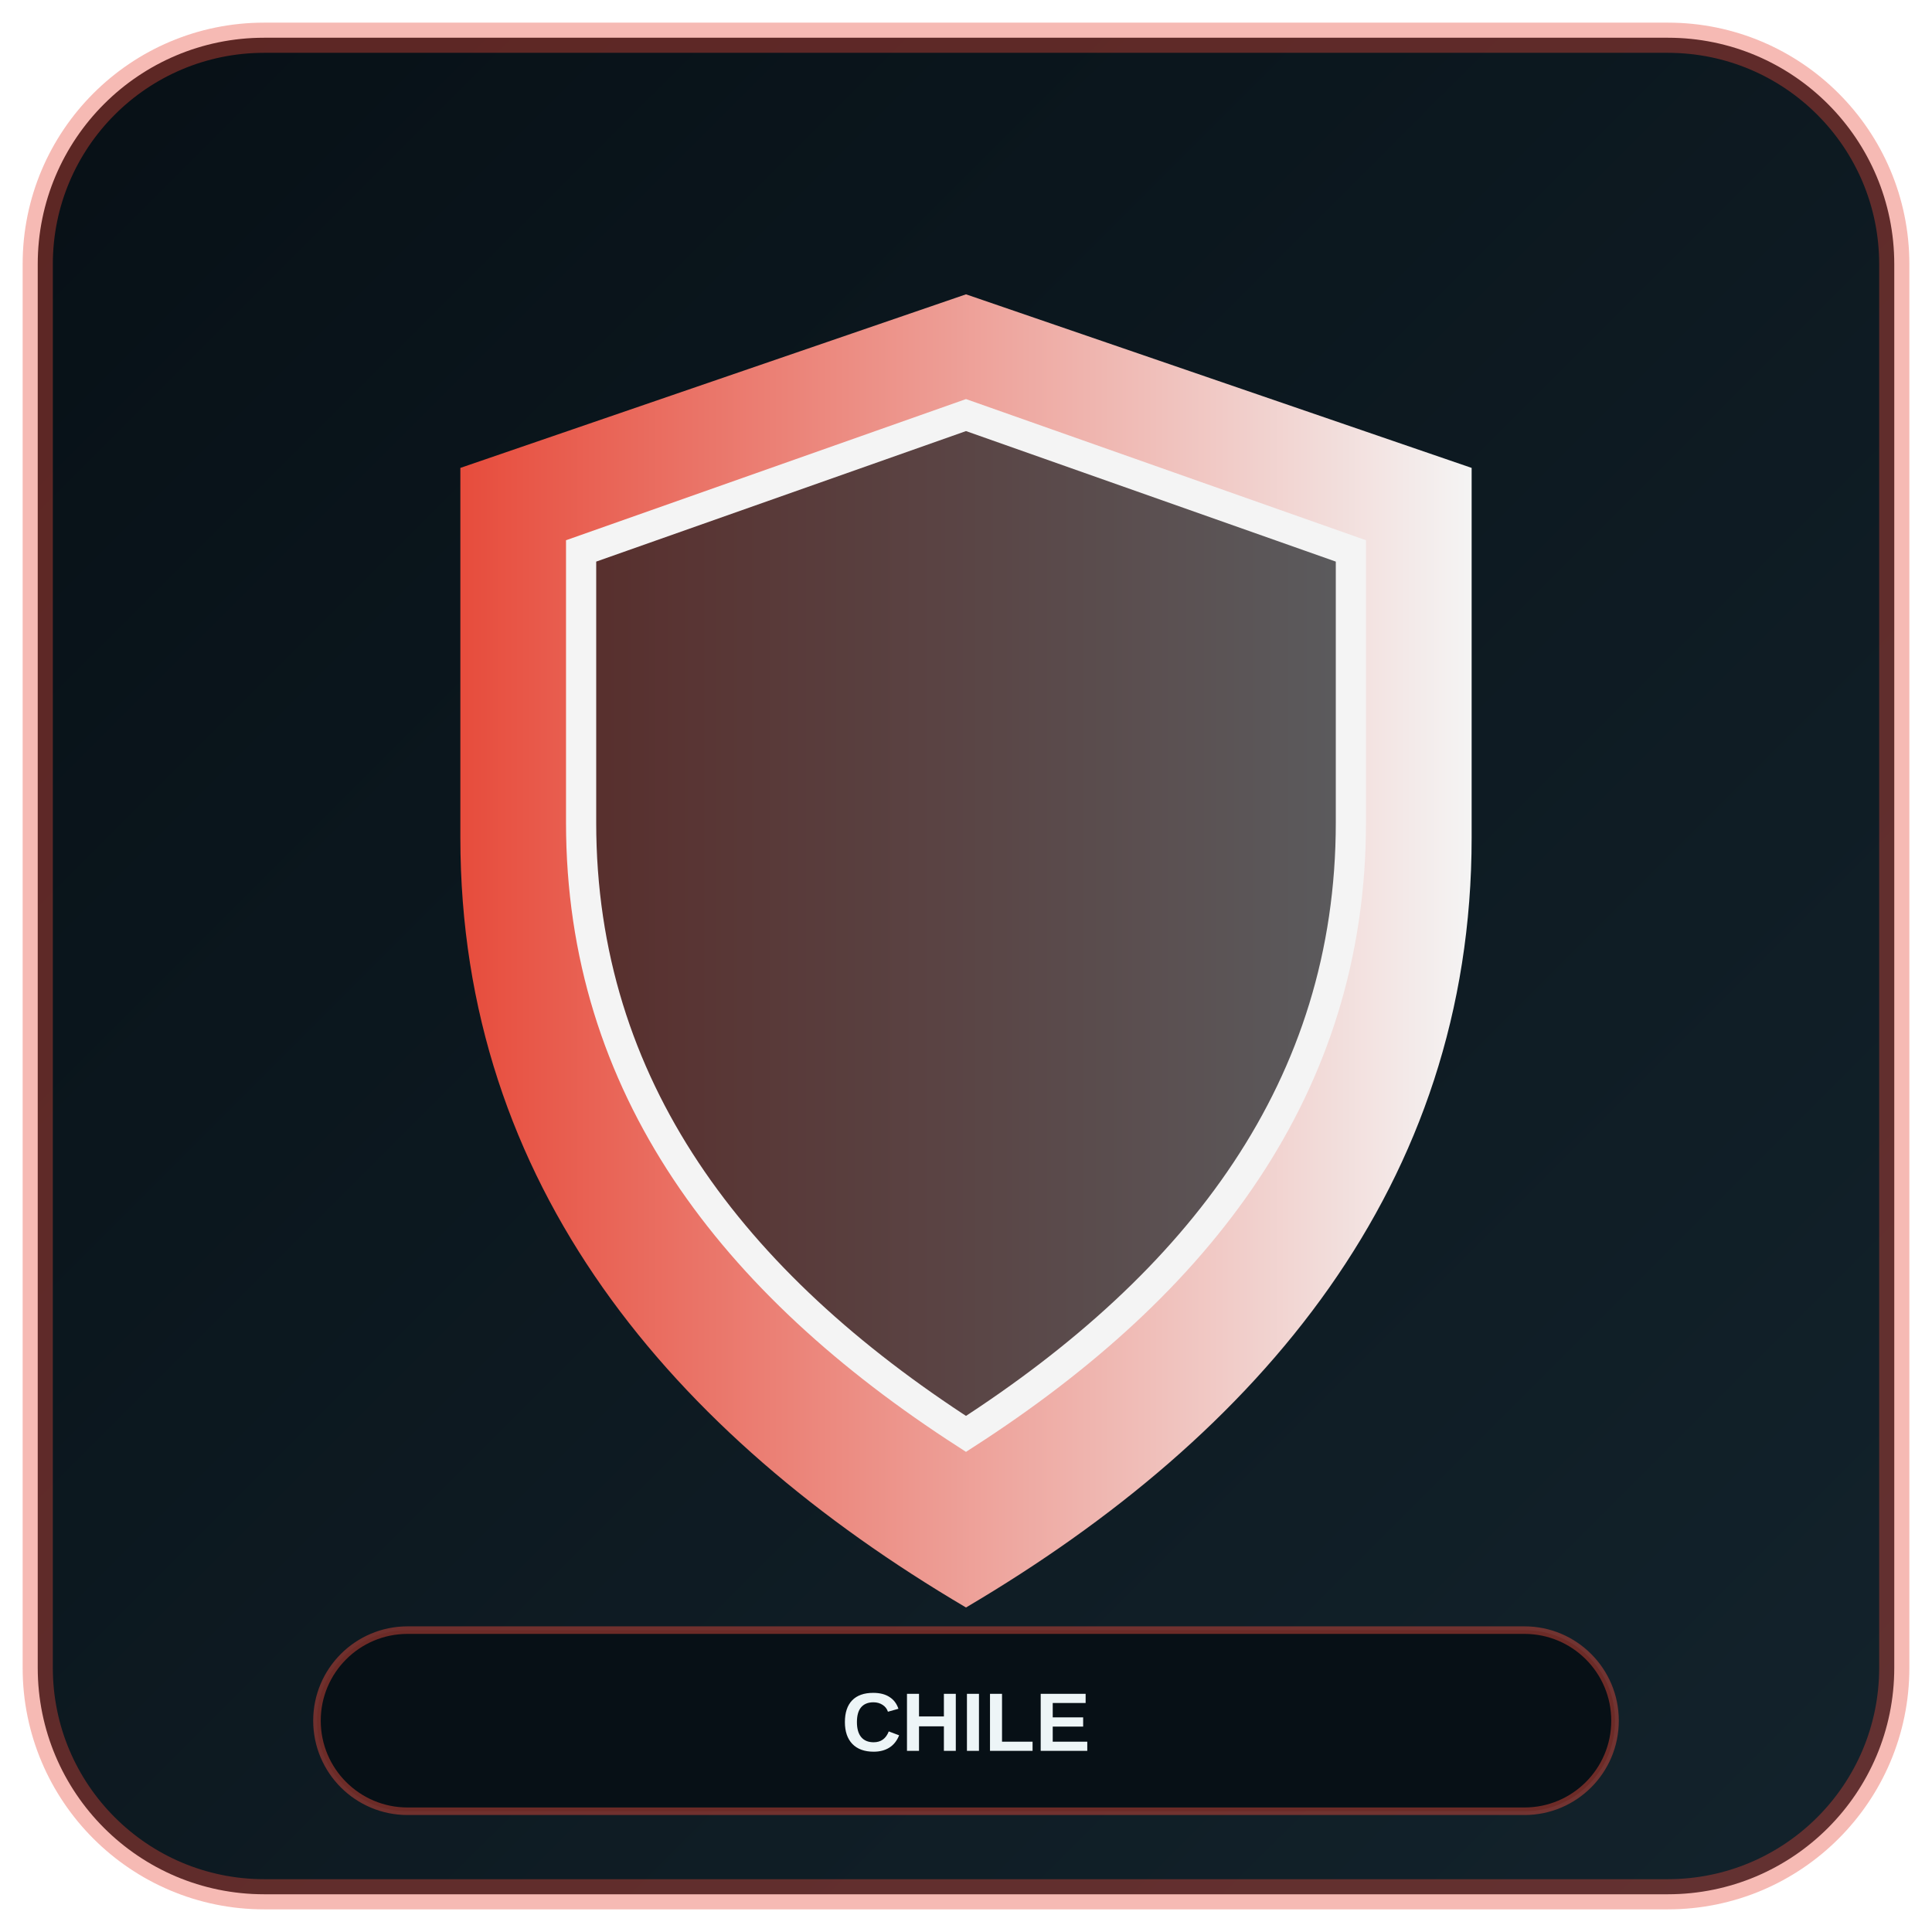
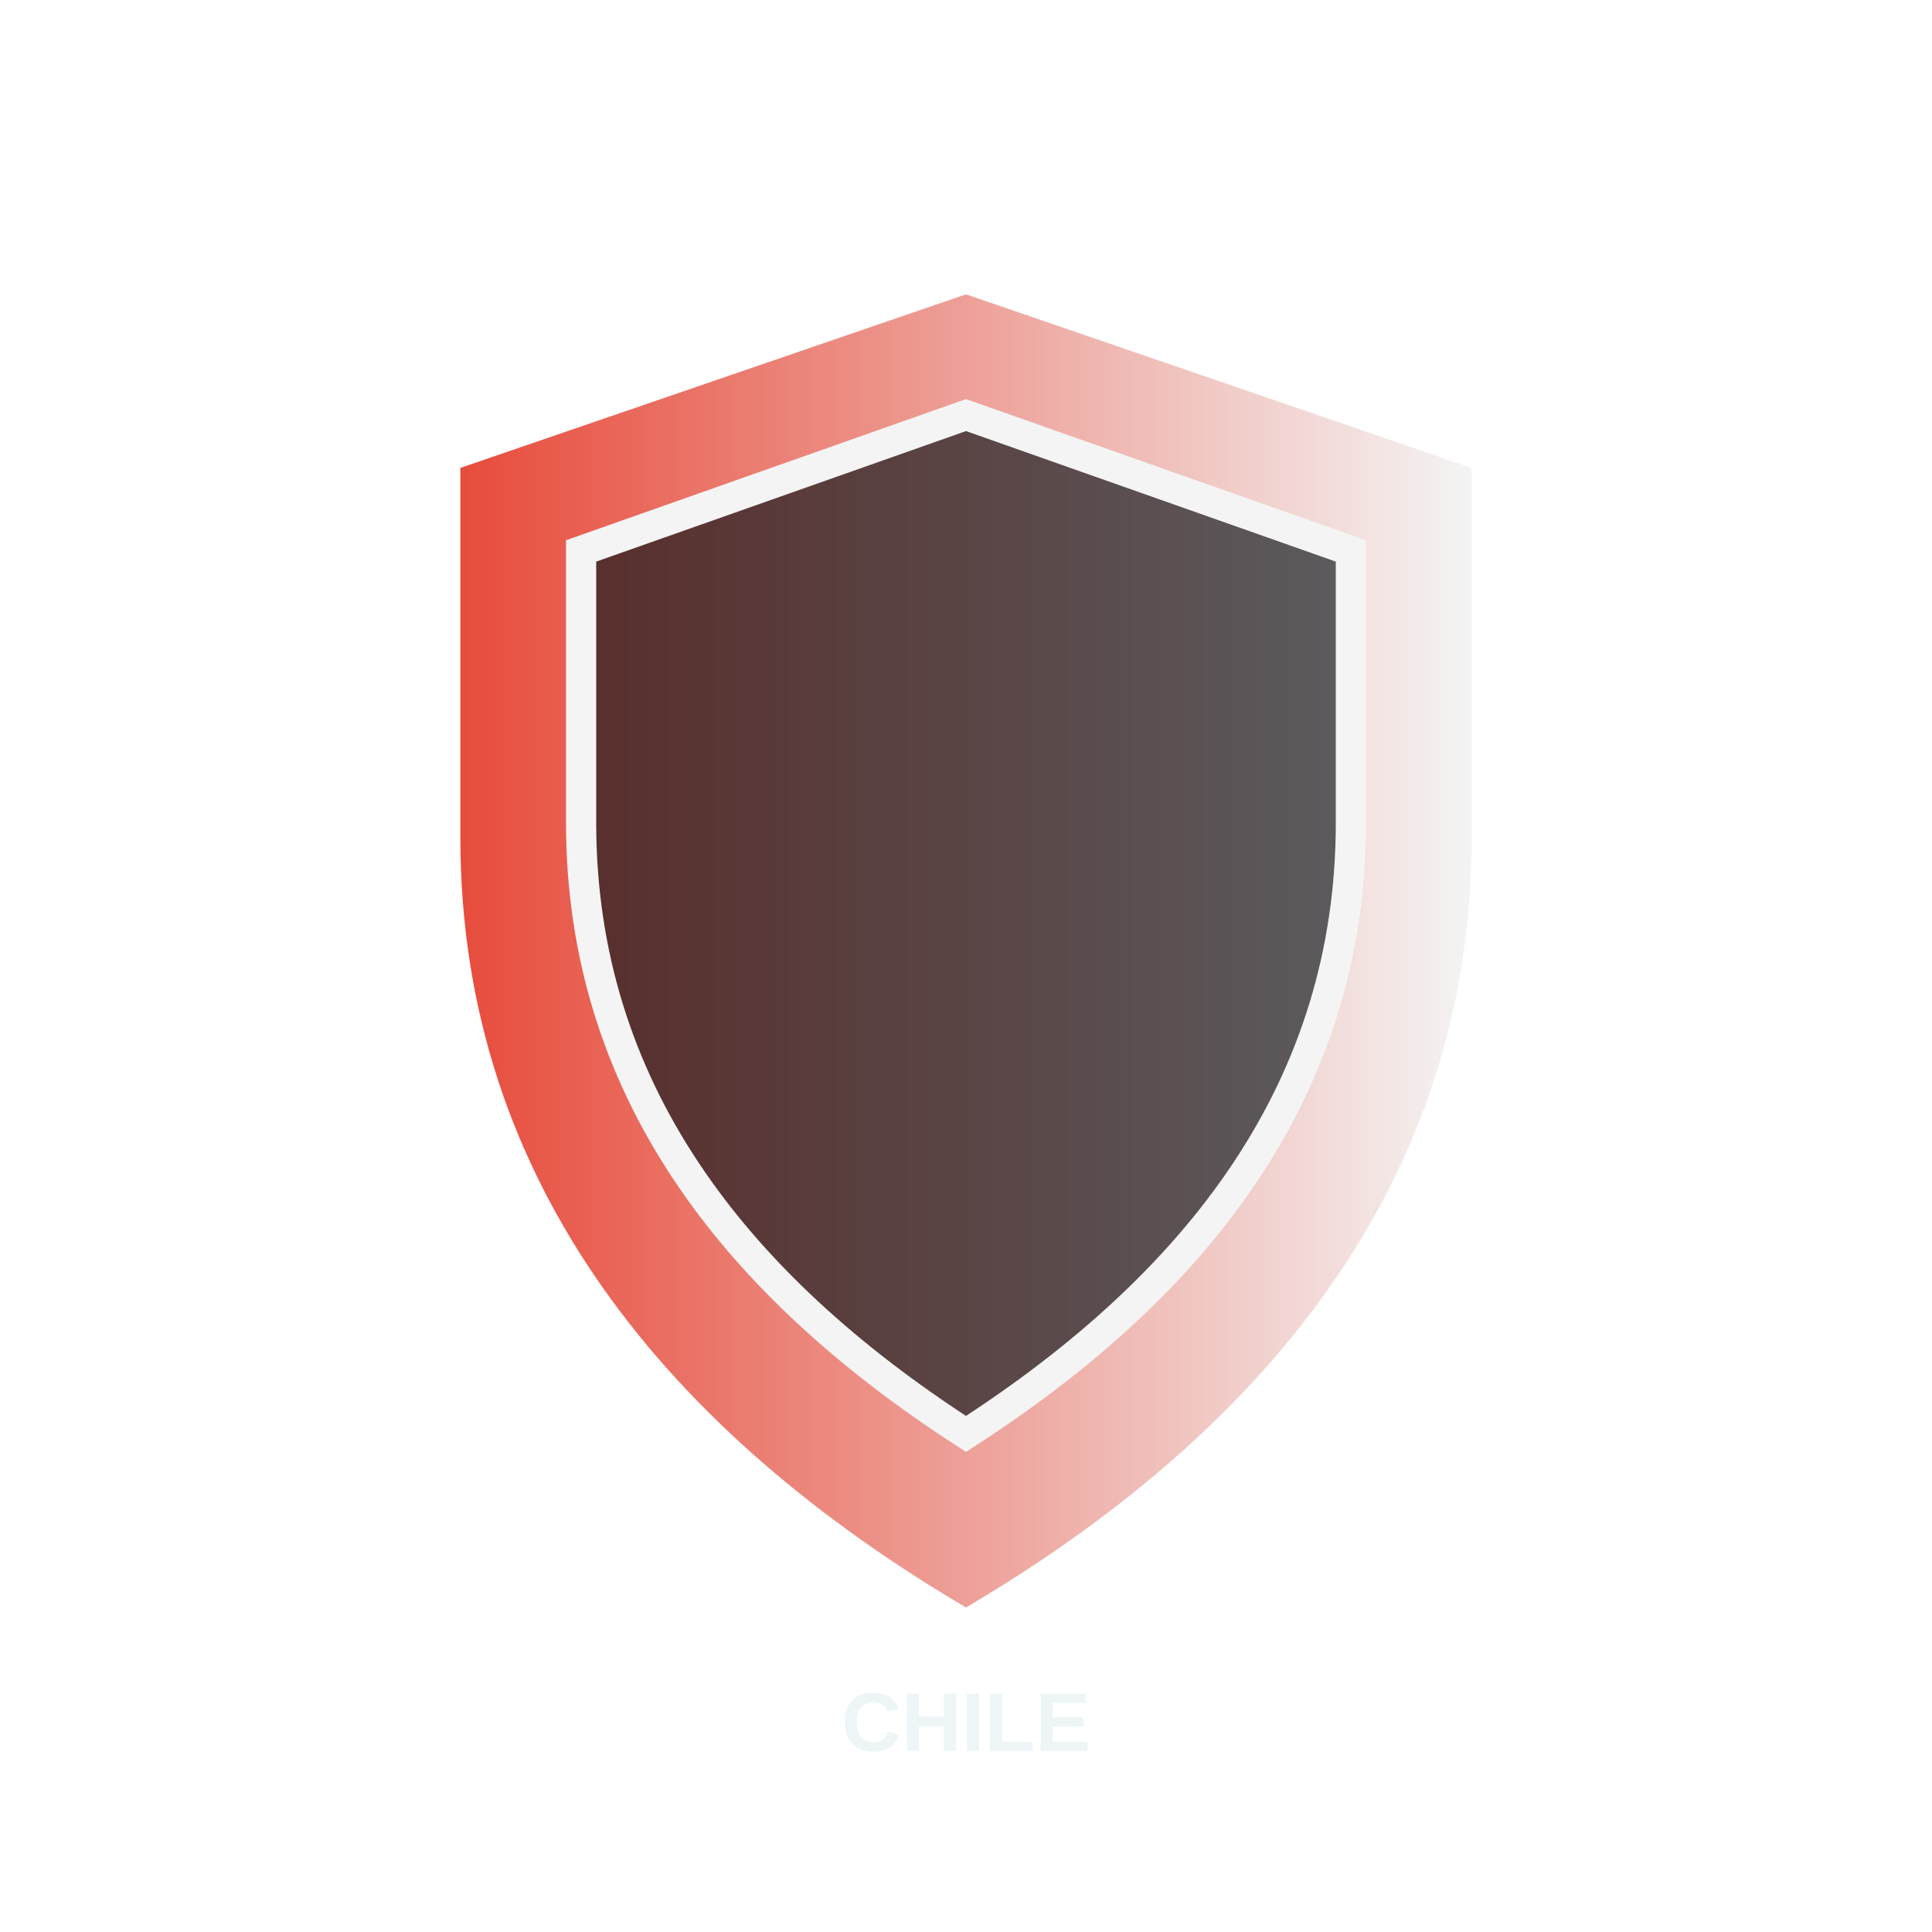
<svg xmlns="http://www.w3.org/2000/svg" viewBox="0 0 256 256">
  <defs>
    <linearGradient id="bg" x1="0" x2="1" y1="0" y2="1">
      <stop offset="0" stop-color="#071016" />
      <stop offset="1" stop-color="#13232c" />
    </linearGradient>
    <linearGradient id="m" x1="0" x2="1">
      <stop offset="0" stop-color="#e74c3c" />
      <stop offset="1" stop-color="#f4f4f4" />
    </linearGradient>
  </defs>
-   <rect x="5" y="5" width="246" height="246" rx="30" fill="url(#bg)" stroke="#e74c3c" stroke-opacity=".38" stroke-width="4" />
  <path d="M128 39l67 23v49c0 46-28 79-67 102-39-23-67-56-67-102V62z" fill="url(#m)" />
  <path d="M128 55l51 18v36c0 35-20 61-51 81-31-20-51-46-51-81V73z" fill="#0b141a" fill-opacity=".65" stroke="#f4f4f4" stroke-width="4" />
-   <rect x="42" y="216" width="172" height="24" rx="12" fill="#071016" stroke="#e74c3c" stroke-opacity=".45" />
  <text x="128" y="232" text-anchor="middle" fill="#edf5f7" font-size="11" font-family="Arial,Helvetica,sans-serif" font-weight="700">CHILE</text>
</svg>
